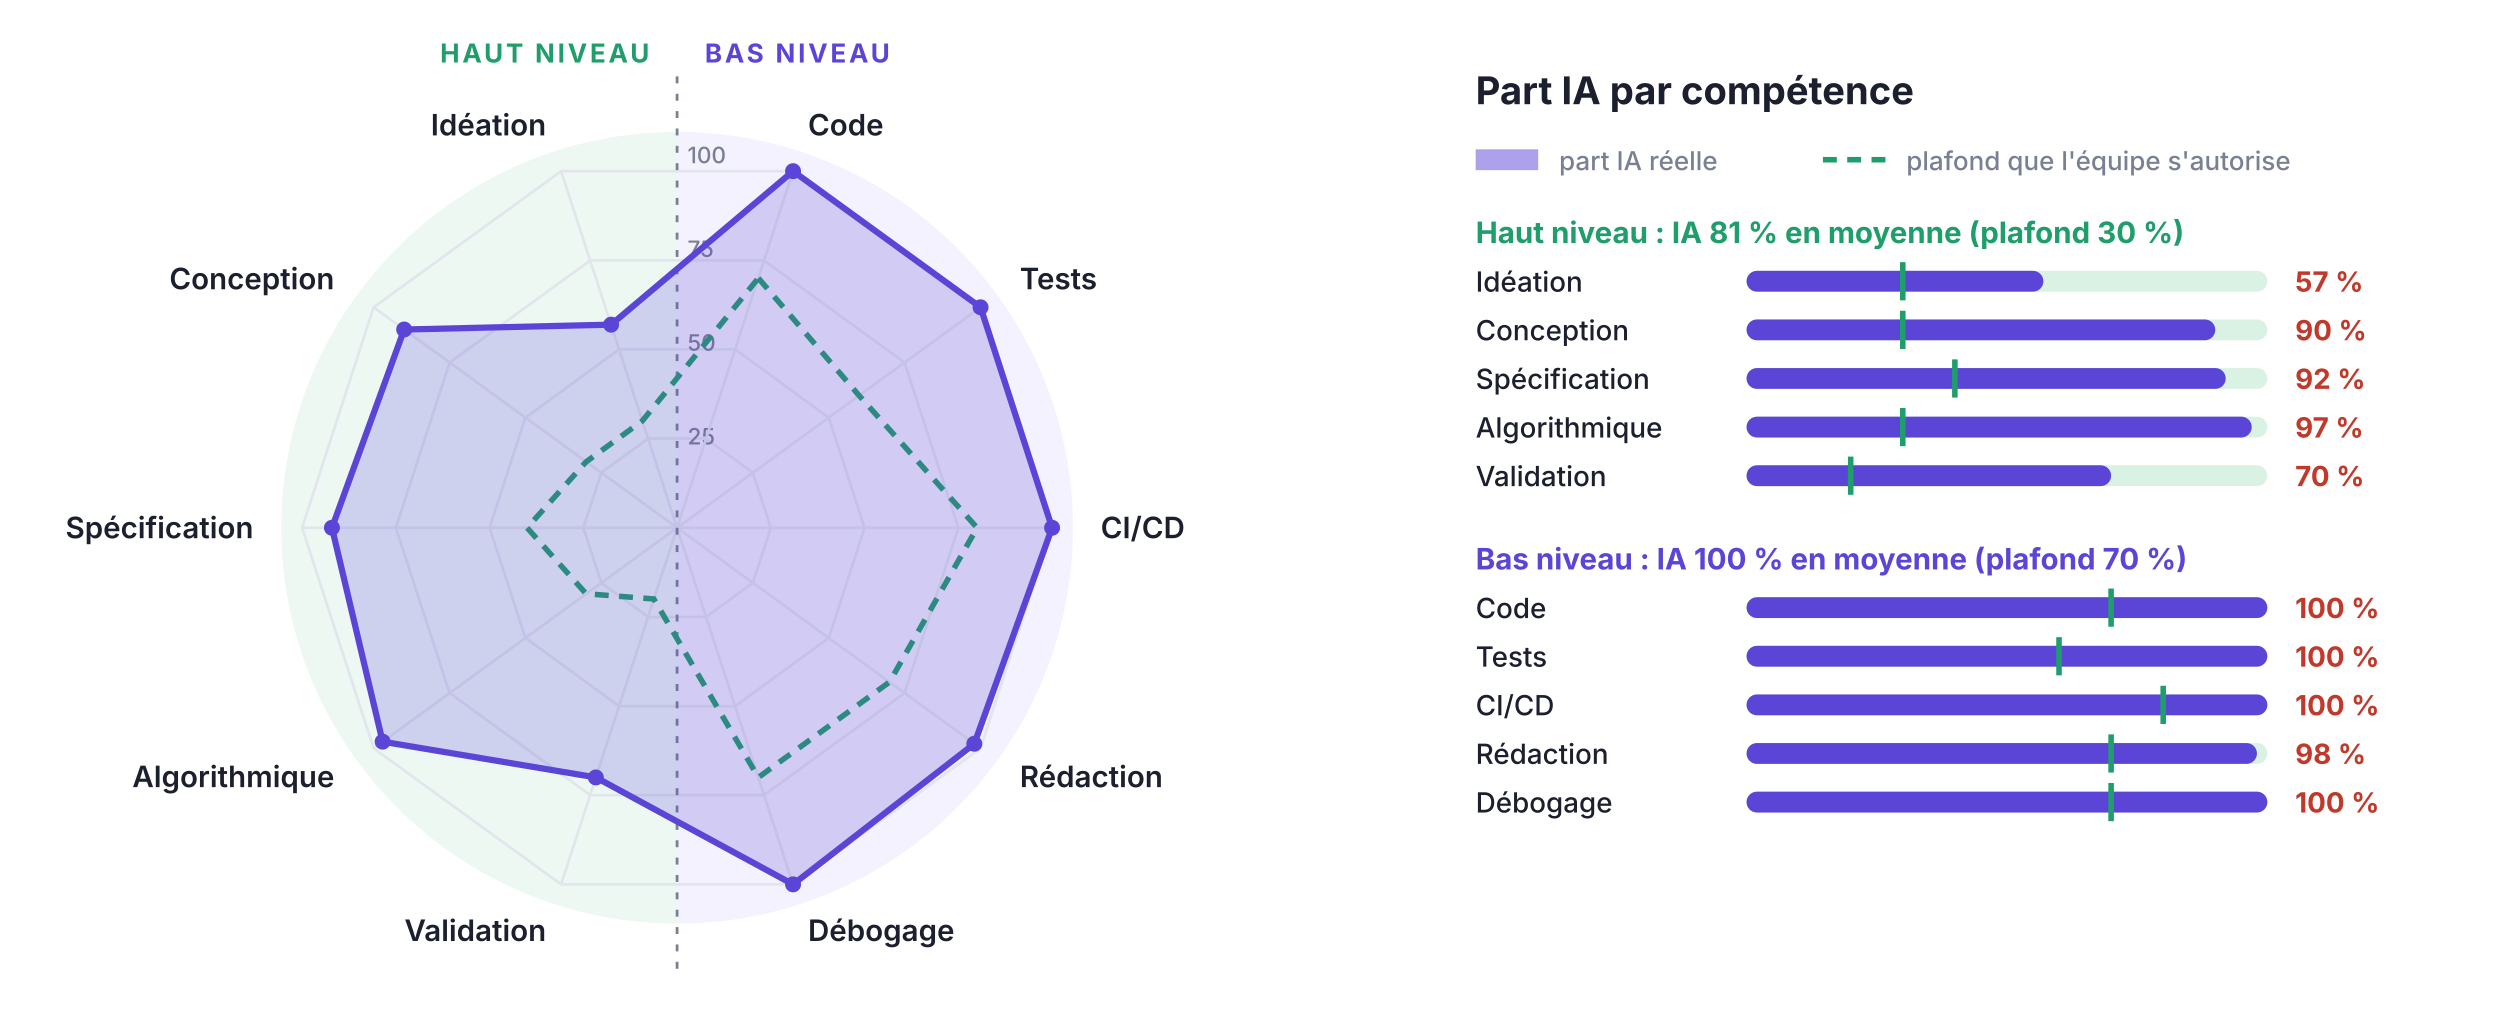
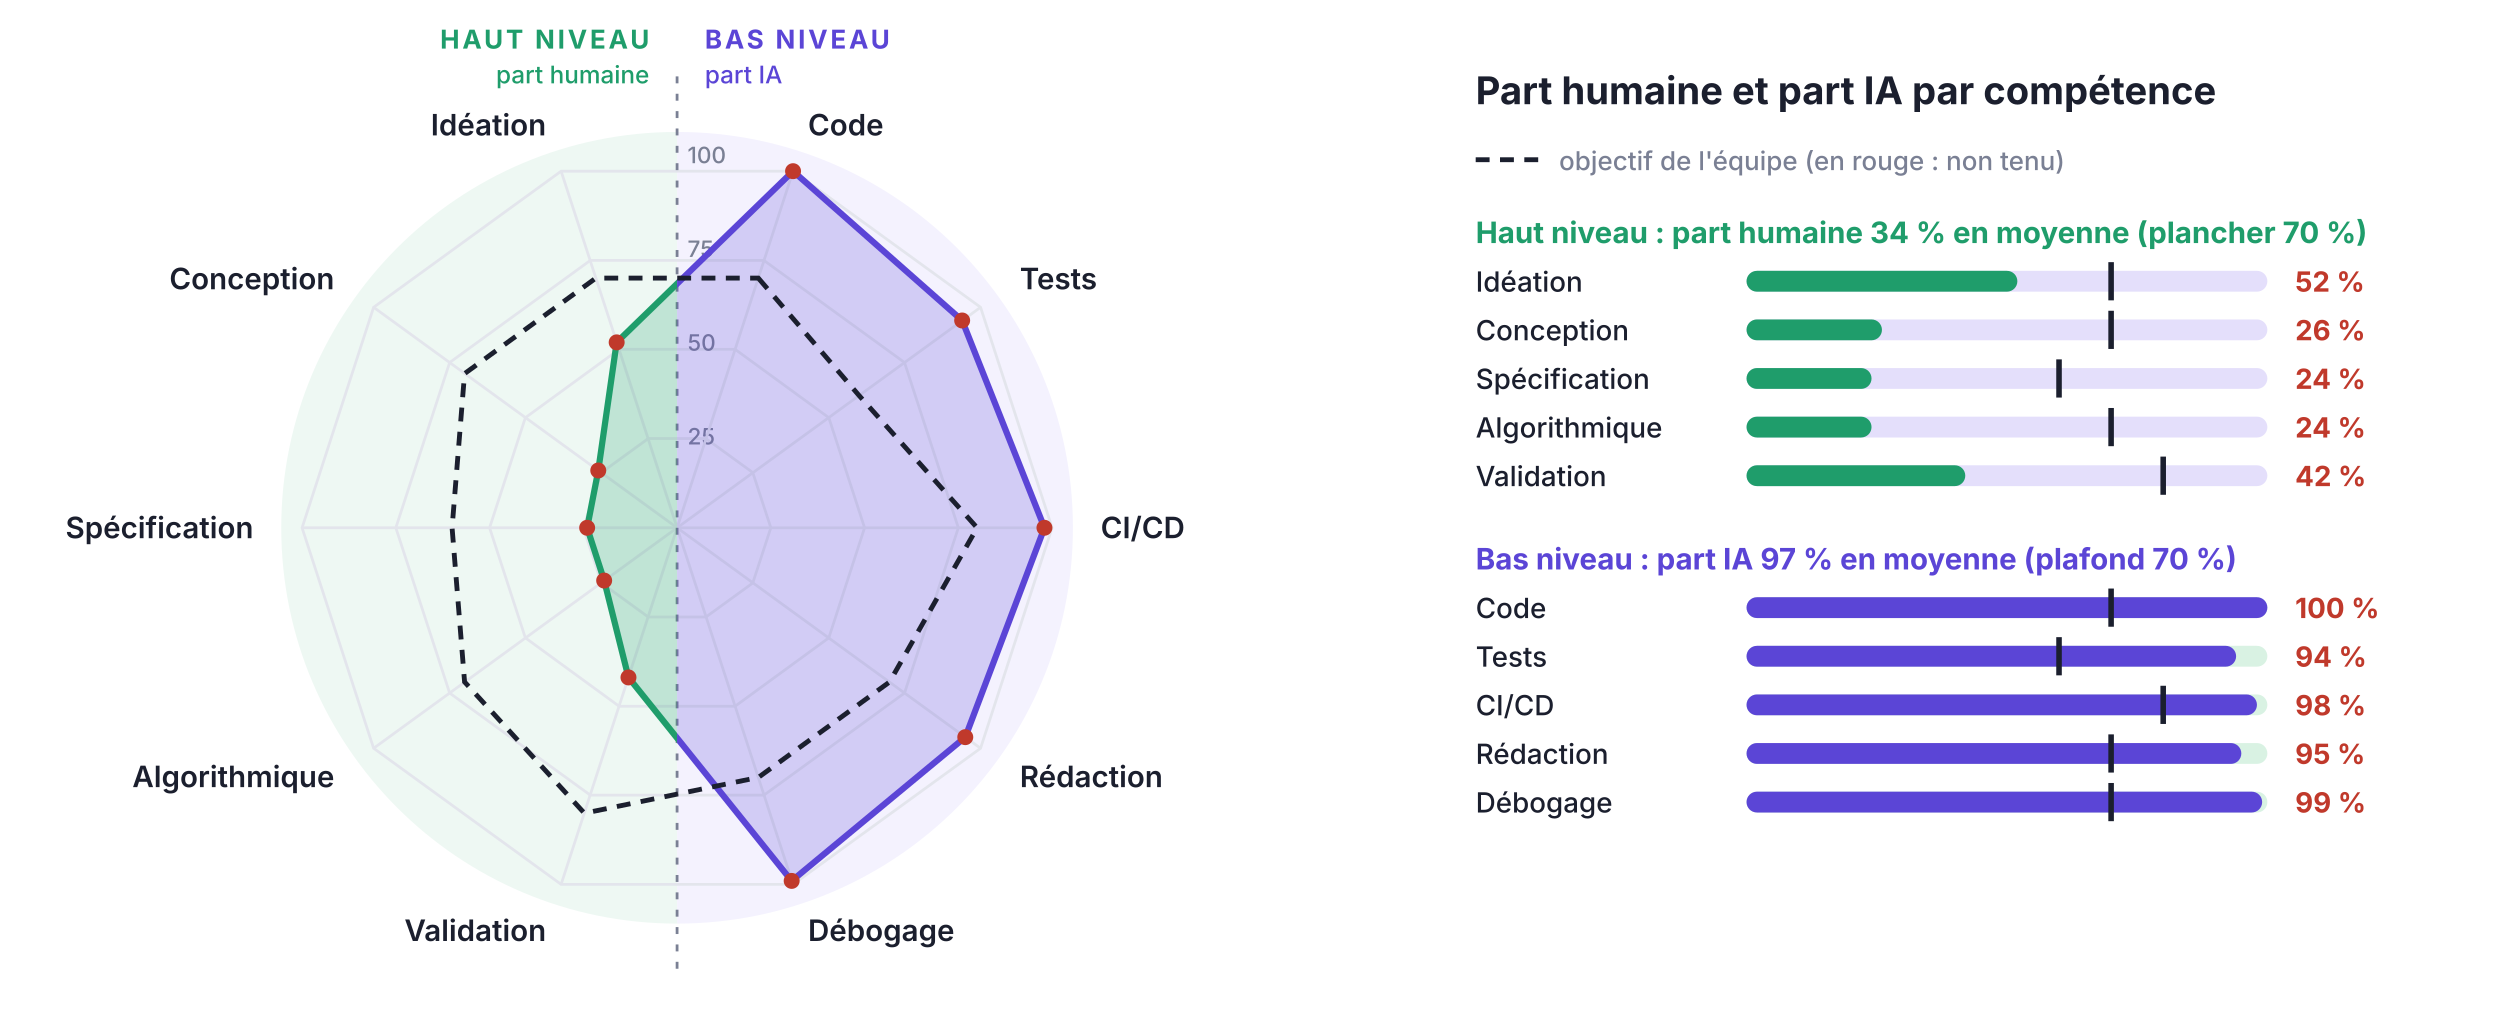
<svg xmlns="http://www.w3.org/2000/svg" viewBox="0 0 720 296" width="720" height="296">
+   <defs>
+     <clipPath id="moitie-haut">
+       <rect x="0" y="0" width="195" height="296" />
+     </clipPath>
+     <clipPath id="moitie-bas">
+       <rect x="195" y="0" width="720" height="296" />
+     </clipPath>
+   </defs>
  <path d="M195,38 A114,114 0 0 1 195,266 Z" fill="#f4f2fe" />
  <path d="M195,38 A114,114 0 0 0 195,266 Z" fill="#eef8f3" />
  <polygon points="203.3,126.3 216.8,136.1 222.0,152.0 216.8,167.9 203.3,177.7 186.7,177.7 173.2,167.9 168.0,152.0 173.2,136.1 186.7,126.3" fill="none" stroke="#e3e5ec" stroke-width="0.8" />
  <text x="198.0" y="128.0" font-family="Inter, 'Helvetica Neue', Helvetica, Arial, sans-serif" font-size="6.5" font-weight="500" fill="#7a8094" text-anchor="start">25</text>
  <polygon points="211.7,100.6 238.7,120.3 249.0,152.0 238.7,183.7 211.7,203.4 178.3,203.4 151.3,183.7 141.0,152.0 151.3,120.3 178.3,100.6" fill="none" stroke="#e3e5ec" stroke-width="0.8" />
  <text x="198.0" y="101.0" font-family="Inter, 'Helvetica Neue', Helvetica, Arial, sans-serif" font-size="6.5" font-weight="500" fill="#7a8094" text-anchor="start">50</text>
  <polygon points="220.0,75.0 260.5,104.4 276.0,152.0 260.5,199.6 220.0,229.0 170.0,229.0 129.5,199.6 114.0,152.0 129.5,104.4 170.0,75.0" fill="none" stroke="#e3e5ec" stroke-width="0.8" />
  <text x="198.0" y="74.0" font-family="Inter, 'Helvetica Neue', Helvetica, Arial, sans-serif" font-size="6.5" font-weight="500" fill="#7a8094" text-anchor="start">75</text>
  <polygon points="228.4,49.3 282.4,88.5 303.0,152.0 282.4,215.5 228.4,254.7 161.6,254.7 107.6,215.5 87.0,152.0 107.6,88.5 161.6,49.3" fill="none" stroke="#e3e5ec" stroke-width="0.8" />
  <text x="198.0" y="47.0" font-family="Inter, 'Helvetica Neue', Helvetica, Arial, sans-serif" font-size="6.5" font-weight="500" fill="#7a8094" text-anchor="start">100</text>
  <line x1="195" y1="152" x2="228.4" y2="49.3" stroke="#e3e5ec" stroke-width="0.8" />
  <text x="232.7" y="39.0" font-family="Inter, 'Helvetica Neue', Helvetica, Arial, sans-serif" font-size="8.5" font-weight="600" fill="#1b1f2e" text-anchor="start">Code</text>
  <line x1="195" y1="152" x2="282.4" y2="88.5" stroke="#e3e5ec" stroke-width="0.8" />
  <text x="293.7" y="83.3" font-family="Inter, 'Helvetica Neue', Helvetica, Arial, sans-serif" font-size="8.5" font-weight="600" fill="#1b1f2e" text-anchor="start">Tests</text>
  <line x1="195" y1="152" x2="303.0" y2="152.0" stroke="#e3e5ec" stroke-width="0.8" />
  <text x="317.0" y="155.0" font-family="Inter, 'Helvetica Neue', Helvetica, Arial, sans-serif" font-size="8.5" font-weight="600" fill="#1b1f2e" text-anchor="start">CI/CD</text>
  <line x1="195" y1="152" x2="282.4" y2="215.5" stroke="#e3e5ec" stroke-width="0.8" />
  <text x="293.7" y="226.7" font-family="Inter, 'Helvetica Neue', Helvetica, Arial, sans-serif" font-size="8.5" font-weight="600" fill="#1b1f2e" text-anchor="start">Rédaction</text>
  <line x1="195" y1="152" x2="228.4" y2="254.7" stroke="#e3e5ec" stroke-width="0.8" />
  <text x="232.7" y="271.0" font-family="Inter, 'Helvetica Neue', Helvetica, Arial, sans-serif" font-size="8.5" font-weight="600" fill="#1b1f2e" text-anchor="start">Débogage</text>
  <line x1="195" y1="152" x2="161.6" y2="254.7" stroke="#e3e5ec" stroke-width="0.8" />
  <text x="157.3" y="271.0" font-family="Inter, 'Helvetica Neue', Helvetica, Arial, sans-serif" font-size="8.5" font-weight="600" fill="#1b1f2e" text-anchor="end">Validation</text>
  <line x1="195" y1="152" x2="107.6" y2="215.5" stroke="#e3e5ec" stroke-width="0.8" />
  <text x="96.3" y="226.7" font-family="Inter, 'Helvetica Neue', Helvetica, Arial, sans-serif" font-size="8.5" font-weight="600" fill="#1b1f2e" text-anchor="end">Algorithmique</text>
  <line x1="195" y1="152" x2="87.0" y2="152.0" stroke="#e3e5ec" stroke-width="0.8" />
  <text x="73.0" y="155.0" font-family="Inter, 'Helvetica Neue', Helvetica, Arial, sans-serif" font-size="8.5" font-weight="600" fill="#1b1f2e" text-anchor="end">Spécification</text>
  <line x1="195" y1="152" x2="107.6" y2="88.5" stroke="#e3e5ec" stroke-width="0.8" />
  <text x="96.3" y="83.3" font-family="Inter, 'Helvetica Neue', Helvetica, Arial, sans-serif" font-size="8.5" font-weight="600" fill="#1b1f2e" text-anchor="end">Conception</text>
  <line x1="195" y1="152" x2="161.6" y2="49.3" stroke="#e3e5ec" stroke-width="0.8" />
  <text x="157.3" y="39.0" font-family="Inter, 'Helvetica Neue', Helvetica, Arial, sans-serif" font-size="8.5" font-weight="600" fill="#1b1f2e" text-anchor="end">Idéation</text>
  <line x1="195" y1="22" x2="195" y2="282" stroke="#7a8094" stroke-width="0.8" stroke-dasharray="2 3" />
-   <text x="187.0" y="18.0" font-family="Inter, 'Helvetica Neue', Helvetica, Arial, sans-serif" font-size="7.5" font-weight="700" fill="#1f9d6b" text-anchor="end" letter-spacing="0.8">HAUT NIVEAU</text>
-   <text x="203.0" y="18.0" font-family="Inter, 'Helvetica Neue', Helvetica, Arial, sans-serif" font-size="7.5" font-weight="700" fill="#5b45d6" text-anchor="start" letter-spacing="0.8">BAS NIVEAU</text>
-   <polygon points="218.4,80.1 247.4,113.9 281.4,152.0 256.2,196.4 218.4,223.9 188.3,172.5 168.8,171.0 151.8,152.0 168.8,133.0 185.0,121.2" fill="none" stroke="#1f9d6b" stroke-width="1.6" stroke-dasharray="4 3" />
-   <polygon points="228.4,49.3 282.4,88.5 303.0,152.0 280.6,214.2 228.4,254.7 171.6,223.9 110.2,213.6 95.6,152.0 116.4,94.9 176.0,93.5" fill="#5b45d6" fill-opacity="0.22" stroke="#5b45d6" stroke-width="1.8" stroke-linejoin="round" />
-   <circle cx="228.4" cy="49.3" r="2.3" fill="#5b45d6" />
-   <circle cx="282.4" cy="88.5" r="2.3" fill="#5b45d6" />
-   <circle cx="303.0" cy="152.0" r="2.3" fill="#5b45d6" />
-   <circle cx="280.6" cy="214.2" r="2.3" fill="#5b45d6" />
-   <circle cx="228.4" cy="254.7" r="2.3" fill="#5b45d6" />
-   <circle cx="171.6" cy="223.9" r="2.3" fill="#5b45d6" />
-   <circle cx="110.2" cy="213.6" r="2.3" fill="#5b45d6" />
-   <circle cx="95.6" cy="152.0" r="2.3" fill="#5b45d6" />
-   <circle cx="116.4" cy="94.9" r="2.3" fill="#5b45d6" />
-   <circle cx="176.0" cy="93.5" r="2.3" fill="#5b45d6" />
-   <text x="425.0" y="30.0" font-family="Inter, 'Helvetica Neue', Helvetica, Arial, sans-serif" font-size="11" font-weight="700" fill="#1b1f2e" text-anchor="start">Part IA par compétence</text>
-   <line x1="425" y1="46" x2="443" y2="46" stroke="#5b45d6" stroke-width="6" stroke-opacity="0.5" />
-   <text x="449.0" y="49.0" font-family="Inter, 'Helvetica Neue', Helvetica, Arial, sans-serif" font-size="7.5" font-weight="500" fill="#7a8094" text-anchor="start">part IA réelle</text>
-   <line x1="525" y1="46" x2="543" y2="46" stroke="#1f9d6b" stroke-width="1.6" stroke-dasharray="4 3" />
-   <text x="549.0" y="49.0" font-family="Inter, 'Helvetica Neue', Helvetica, Arial, sans-serif" font-size="7.5" font-weight="500" fill="#7a8094" text-anchor="start">plafond que l'équipe s'autorise</text>
-   <text x="425.0" y="70.0" font-family="Inter, 'Helvetica Neue', Helvetica, Arial, sans-serif" font-size="8.5" font-weight="700" fill="#1f9d6b" text-anchor="start">Haut niveau : IA 81 % en moyenne (plafond 30 %)</text>
+   <text x="187.0" y="14.0" font-family="Inter, 'Helvetica Neue', Helvetica, Arial, sans-serif" font-size="7.5" font-weight="700" fill="#1f9d6b" text-anchor="end" letter-spacing="0.8">HAUT NIVEAU</text>
+   <text x="187.0" y="24.0" font-family="Inter, 'Helvetica Neue', Helvetica, Arial, sans-serif" font-size="7" font-weight="500" fill="#1f9d6b" text-anchor="end">part humaine</text>
+   <text x="203.0" y="14.0" font-family="Inter, 'Helvetica Neue', Helvetica, Arial, sans-serif" font-size="7.5" font-weight="700" fill="#5b45d6" text-anchor="start" letter-spacing="0.8">BAS NIVEAU</text>
+   <text x="203.0" y="24.0" font-family="Inter, 'Helvetica Neue', Helvetica, Arial, sans-serif" font-size="7" font-weight="500" fill="#5b45d6" text-anchor="start">part IA</text>
+   <g clip-path="url(#moitie-haut)">
+     <polygon points="228.4,49.3 277.1,92.3 300.8,152.0 278.0,212.3 228.0,253.7 181.0,195.1 174.0,167.2 169.1,152.0 172.3,135.5 177.6,98.6" fill="#1f9d6b" fill-opacity="0.22" stroke="#1f9d6b" stroke-width="1.8" stroke-linejoin="round" />
+     <polygon points="218.4,80.1 247.4,113.9 281.4,152.0 256.2,196.4 218.4,223.9 168.3,234.2 133.8,196.4 130.2,152.0 133.8,107.6 171.6,80.1" fill="none" stroke="#1b1f2e" stroke-width="1.4" stroke-dasharray="4 3" />
+   </g>
+   <g clip-path="url(#moitie-bas)">
+     <polygon points="228.4,49.3 277.1,92.3 300.8,152.0 278.0,212.3 228.0,253.7 181.0,195.1 174.0,167.2 169.1,152.0 172.3,135.5 177.6,98.6" fill="#5b45d6" fill-opacity="0.22" stroke="#5b45d6" stroke-width="1.8" stroke-linejoin="round" />
+     <polygon points="218.4,80.1 247.4,113.9 281.4,152.0 256.2,196.4 218.4,223.9 168.3,234.2 133.8,196.4 130.2,152.0 133.8,107.6 171.6,80.1" fill="none" stroke="#1b1f2e" stroke-width="1.4" stroke-dasharray="4 3" />
+   </g>
+   <circle cx="228.4" cy="49.3" r="2.3" fill="#c0392b" />
+   <circle cx="277.1" cy="92.3" r="2.3" fill="#c0392b" />
+   <circle cx="300.8" cy="152.0" r="2.3" fill="#c0392b" />
+   <circle cx="278.0" cy="212.3" r="2.3" fill="#c0392b" />
+   <circle cx="228.0" cy="253.7" r="2.3" fill="#c0392b" />
+   <circle cx="181.0" cy="195.1" r="2.3" fill="#c0392b" />
+   <circle cx="174.0" cy="167.2" r="2.3" fill="#c0392b" />
+   <circle cx="169.1" cy="152.0" r="2.3" fill="#c0392b" />
+   <circle cx="172.3" cy="135.5" r="2.3" fill="#c0392b" />
+   <circle cx="177.6" cy="98.6" r="2.3" fill="#c0392b" />
+   <text x="425.0" y="30.0" font-family="Inter, 'Helvetica Neue', Helvetica, Arial, sans-serif" font-size="11" font-weight="700" fill="#1b1f2e" text-anchor="start">Part humaine et part IA par compétence</text>
+   <line x1="425" y1="46" x2="443" y2="46" stroke="#1b1f2e" stroke-width="1.4" stroke-dasharray="4 3" />
+   <text x="449.0" y="49.0" font-family="Inter, 'Helvetica Neue', Helvetica, Arial, sans-serif" font-size="7.5" font-weight="500" fill="#7a8094" text-anchor="start">objectif de l'équipe (en rouge : non tenu)</text>
+   <text x="425.0" y="70.0" font-family="Inter, 'Helvetica Neue', Helvetica, Arial, sans-serif" font-size="8.5" font-weight="700" fill="#1f9d6b" text-anchor="start">Haut niveau : part humaine 34 % en moyenne (plancher 70 %)</text>
  <text x="425.0" y="84.0" font-family="Inter, 'Helvetica Neue', Helvetica, Arial, sans-serif" font-size="8" font-weight="500" fill="#1b1f2e" text-anchor="start">Idéation</text>
-   <rect x="503" y="78" width="150" height="6" rx="3" fill="#d9f2e3" />
-   <rect x="503" y="78" width="85.5" height="6" rx="3" fill="#5b45d6" />
-   <line x1="548.0" y1="75.5" x2="548.0" y2="86.5" stroke="#1f9d6b" stroke-width="1.6" />
-   <text x="661.0" y="84.0" font-family="Inter, 'Helvetica Neue', Helvetica, Arial, sans-serif" font-size="8" font-weight="700" fill="#c0392b" text-anchor="start">57 %</text>
+   <rect x="503" y="78" width="150" height="6" rx="3" fill="#e4dffb" />
+   <rect x="503" y="78" width="78.0" height="6" rx="3" fill="#1f9d6b" />
+   <line x1="608.0" y1="75.5" x2="608.0" y2="86.5" stroke="#1b1f2e" stroke-width="1.6" />
+   <text x="661.0" y="84.0" font-family="Inter, 'Helvetica Neue', Helvetica, Arial, sans-serif" font-size="8" font-weight="700" fill="#c0392b" text-anchor="start">52 %</text>
  <text x="425.0" y="98.0" font-family="Inter, 'Helvetica Neue', Helvetica, Arial, sans-serif" font-size="8" font-weight="500" fill="#1b1f2e" text-anchor="start">Conception</text>
-   <rect x="503" y="92" width="150" height="6" rx="3" fill="#d9f2e3" />
-   <rect x="503" y="92" width="135.0" height="6" rx="3" fill="#5b45d6" />
-   <line x1="548.0" y1="89.5" x2="548.0" y2="100.5" stroke="#1f9d6b" stroke-width="1.6" />
-   <text x="661.0" y="98.0" font-family="Inter, 'Helvetica Neue', Helvetica, Arial, sans-serif" font-size="8" font-weight="700" fill="#c0392b" text-anchor="start">90 %</text>
+   <rect x="503" y="92" width="150" height="6" rx="3" fill="#e4dffb" />
+   <rect x="503" y="92" width="39.0" height="6" rx="3" fill="#1f9d6b" />
+   <line x1="608.0" y1="89.5" x2="608.0" y2="100.5" stroke="#1b1f2e" stroke-width="1.6" />
+   <text x="661.0" y="98.0" font-family="Inter, 'Helvetica Neue', Helvetica, Arial, sans-serif" font-size="8" font-weight="700" fill="#c0392b" text-anchor="start">26 %</text>
  <text x="425.0" y="112.0" font-family="Inter, 'Helvetica Neue', Helvetica, Arial, sans-serif" font-size="8" font-weight="500" fill="#1b1f2e" text-anchor="start">Spécification</text>
-   <rect x="503" y="106" width="150" height="6" rx="3" fill="#d9f2e3" />
-   <rect x="503" y="106" width="138.0" height="6" rx="3" fill="#5b45d6" />
-   <line x1="563.0" y1="103.5" x2="563.0" y2="114.5" stroke="#1f9d6b" stroke-width="1.6" />
-   <text x="661.0" y="112.0" font-family="Inter, 'Helvetica Neue', Helvetica, Arial, sans-serif" font-size="8" font-weight="700" fill="#c0392b" text-anchor="start">92 %</text>
+   <rect x="503" y="106" width="150" height="6" rx="3" fill="#e4dffb" />
+   <rect x="503" y="106" width="36.0" height="6" rx="3" fill="#1f9d6b" />
+   <line x1="593.0" y1="103.5" x2="593.0" y2="114.5" stroke="#1b1f2e" stroke-width="1.6" />
+   <text x="661.0" y="112.0" font-family="Inter, 'Helvetica Neue', Helvetica, Arial, sans-serif" font-size="8" font-weight="700" fill="#c0392b" text-anchor="start">24 %</text>
  <text x="425.0" y="126.0" font-family="Inter, 'Helvetica Neue', Helvetica, Arial, sans-serif" font-size="8" font-weight="500" fill="#1b1f2e" text-anchor="start">Algorithmique</text>
-   <rect x="503" y="120" width="150" height="6" rx="3" fill="#d9f2e3" />
-   <rect x="503" y="120" width="145.5" height="6" rx="3" fill="#5b45d6" />
-   <line x1="548.0" y1="117.5" x2="548.0" y2="128.5" stroke="#1f9d6b" stroke-width="1.6" />
-   <text x="661.0" y="126.0" font-family="Inter, 'Helvetica Neue', Helvetica, Arial, sans-serif" font-size="8" font-weight="700" fill="#c0392b" text-anchor="start">97 %</text>
+   <rect x="503" y="120" width="150" height="6" rx="3" fill="#e4dffb" />
+   <rect x="503" y="120" width="36.0" height="6" rx="3" fill="#1f9d6b" />
+   <line x1="608.0" y1="117.5" x2="608.0" y2="128.5" stroke="#1b1f2e" stroke-width="1.6" />
+   <text x="661.0" y="126.0" font-family="Inter, 'Helvetica Neue', Helvetica, Arial, sans-serif" font-size="8" font-weight="700" fill="#c0392b" text-anchor="start">24 %</text>
  <text x="425.0" y="140.0" font-family="Inter, 'Helvetica Neue', Helvetica, Arial, sans-serif" font-size="8" font-weight="500" fill="#1b1f2e" text-anchor="start">Validation</text>
-   <rect x="503" y="134" width="150" height="6" rx="3" fill="#d9f2e3" />
-   <rect x="503" y="134" width="105.0" height="6" rx="3" fill="#5b45d6" />
-   <line x1="533.0" y1="131.5" x2="533.0" y2="142.5" stroke="#1f9d6b" stroke-width="1.6" />
-   <text x="661.0" y="140.0" font-family="Inter, 'Helvetica Neue', Helvetica, Arial, sans-serif" font-size="8" font-weight="700" fill="#c0392b" text-anchor="start">70 %</text>
-   <text x="425.0" y="164.0" font-family="Inter, 'Helvetica Neue', Helvetica, Arial, sans-serif" font-size="8.5" font-weight="700" fill="#5b45d6" text-anchor="start">Bas niveau : IA 100 % en moyenne (plafond 70 %)</text>
+   <rect x="503" y="134" width="150" height="6" rx="3" fill="#e4dffb" />
+   <rect x="503" y="134" width="63.0" height="6" rx="3" fill="#1f9d6b" />
+   <line x1="623.0" y1="131.5" x2="623.0" y2="142.5" stroke="#1b1f2e" stroke-width="1.6" />
+   <text x="661.0" y="140.0" font-family="Inter, 'Helvetica Neue', Helvetica, Arial, sans-serif" font-size="8" font-weight="700" fill="#c0392b" text-anchor="start">42 %</text>
+   <text x="425.0" y="164.0" font-family="Inter, 'Helvetica Neue', Helvetica, Arial, sans-serif" font-size="8.5" font-weight="700" fill="#5b45d6" text-anchor="start">Bas niveau : part IA 97 % en moyenne (plafond 70 %)</text>
  <text x="425.0" y="178.0" font-family="Inter, 'Helvetica Neue', Helvetica, Arial, sans-serif" font-size="8" font-weight="500" fill="#1b1f2e" text-anchor="start">Code</text>
  <rect x="503" y="172" width="150" height="6" rx="3" fill="#d9f2e3" />
  <rect x="503" y="172" width="150.0" height="6" rx="3" fill="#5b45d6" />
-   <line x1="608.0" y1="169.5" x2="608.0" y2="180.5" stroke="#1f9d6b" stroke-width="1.6" />
+   <line x1="608.0" y1="169.5" x2="608.0" y2="180.5" stroke="#1b1f2e" stroke-width="1.6" />
  <text x="661.0" y="178.0" font-family="Inter, 'Helvetica Neue', Helvetica, Arial, sans-serif" font-size="8" font-weight="700" fill="#c0392b" text-anchor="start">100 %</text>
  <text x="425.0" y="192.0" font-family="Inter, 'Helvetica Neue', Helvetica, Arial, sans-serif" font-size="8" font-weight="500" fill="#1b1f2e" text-anchor="start">Tests</text>
  <rect x="503" y="186" width="150" height="6" rx="3" fill="#d9f2e3" />
-   <rect x="503" y="186" width="150.0" height="6" rx="3" fill="#5b45d6" />
-   <line x1="593.0" y1="183.5" x2="593.0" y2="194.5" stroke="#1f9d6b" stroke-width="1.6" />
-   <text x="661.0" y="192.0" font-family="Inter, 'Helvetica Neue', Helvetica, Arial, sans-serif" font-size="8" font-weight="700" fill="#c0392b" text-anchor="start">100 %</text>
+   <rect x="503" y="186" width="141.0" height="6" rx="3" fill="#5b45d6" />
+   <line x1="593.0" y1="183.5" x2="593.0" y2="194.5" stroke="#1b1f2e" stroke-width="1.6" />
+   <text x="661.0" y="192.0" font-family="Inter, 'Helvetica Neue', Helvetica, Arial, sans-serif" font-size="8" font-weight="700" fill="#c0392b" text-anchor="start">94 %</text>
  <text x="425.0" y="206.0" font-family="Inter, 'Helvetica Neue', Helvetica, Arial, sans-serif" font-size="8" font-weight="500" fill="#1b1f2e" text-anchor="start">CI/CD</text>
  <rect x="503" y="200" width="150" height="6" rx="3" fill="#d9f2e3" />
-   <rect x="503" y="200" width="150.0" height="6" rx="3" fill="#5b45d6" />
-   <line x1="623.0" y1="197.5" x2="623.0" y2="208.5" stroke="#1f9d6b" stroke-width="1.6" />
-   <text x="661.0" y="206.0" font-family="Inter, 'Helvetica Neue', Helvetica, Arial, sans-serif" font-size="8" font-weight="700" fill="#c0392b" text-anchor="start">100 %</text>
+   <rect x="503" y="200" width="147.0" height="6" rx="3" fill="#5b45d6" />
+   <line x1="623.0" y1="197.5" x2="623.0" y2="208.5" stroke="#1b1f2e" stroke-width="1.6" />
+   <text x="661.0" y="206.0" font-family="Inter, 'Helvetica Neue', Helvetica, Arial, sans-serif" font-size="8" font-weight="700" fill="#c0392b" text-anchor="start">98 %</text>
  <text x="425.0" y="220.0" font-family="Inter, 'Helvetica Neue', Helvetica, Arial, sans-serif" font-size="8" font-weight="500" fill="#1b1f2e" text-anchor="start">Rédaction</text>
  <rect x="503" y="214" width="150" height="6" rx="3" fill="#d9f2e3" />
-   <rect x="503" y="214" width="147.0" height="6" rx="3" fill="#5b45d6" />
-   <line x1="608.0" y1="211.5" x2="608.0" y2="222.5" stroke="#1f9d6b" stroke-width="1.6" />
-   <text x="661.0" y="220.0" font-family="Inter, 'Helvetica Neue', Helvetica, Arial, sans-serif" font-size="8" font-weight="700" fill="#c0392b" text-anchor="start">98 %</text>
+   <rect x="503" y="214" width="142.5" height="6" rx="3" fill="#5b45d6" />
+   <line x1="608.0" y1="211.5" x2="608.0" y2="222.5" stroke="#1b1f2e" stroke-width="1.6" />
+   <text x="661.0" y="220.0" font-family="Inter, 'Helvetica Neue', Helvetica, Arial, sans-serif" font-size="8" font-weight="700" fill="#c0392b" text-anchor="start">95 %</text>
  <text x="425.0" y="234.0" font-family="Inter, 'Helvetica Neue', Helvetica, Arial, sans-serif" font-size="8" font-weight="500" fill="#1b1f2e" text-anchor="start">Débogage</text>
  <rect x="503" y="228" width="150" height="6" rx="3" fill="#d9f2e3" />
-   <rect x="503" y="228" width="150.0" height="6" rx="3" fill="#5b45d6" />
-   <line x1="608.0" y1="225.5" x2="608.0" y2="236.5" stroke="#1f9d6b" stroke-width="1.6" />
-   <text x="661.0" y="234.0" font-family="Inter, 'Helvetica Neue', Helvetica, Arial, sans-serif" font-size="8" font-weight="700" fill="#c0392b" text-anchor="start">100 %</text>
+   <rect x="503" y="228" width="148.5" height="6" rx="3" fill="#5b45d6" />
+   <line x1="608.0" y1="225.5" x2="608.0" y2="236.5" stroke="#1b1f2e" stroke-width="1.6" />
+   <text x="661.0" y="234.0" font-family="Inter, 'Helvetica Neue', Helvetica, Arial, sans-serif" font-size="8" font-weight="700" fill="#c0392b" text-anchor="start">99 %</text>
</svg>
